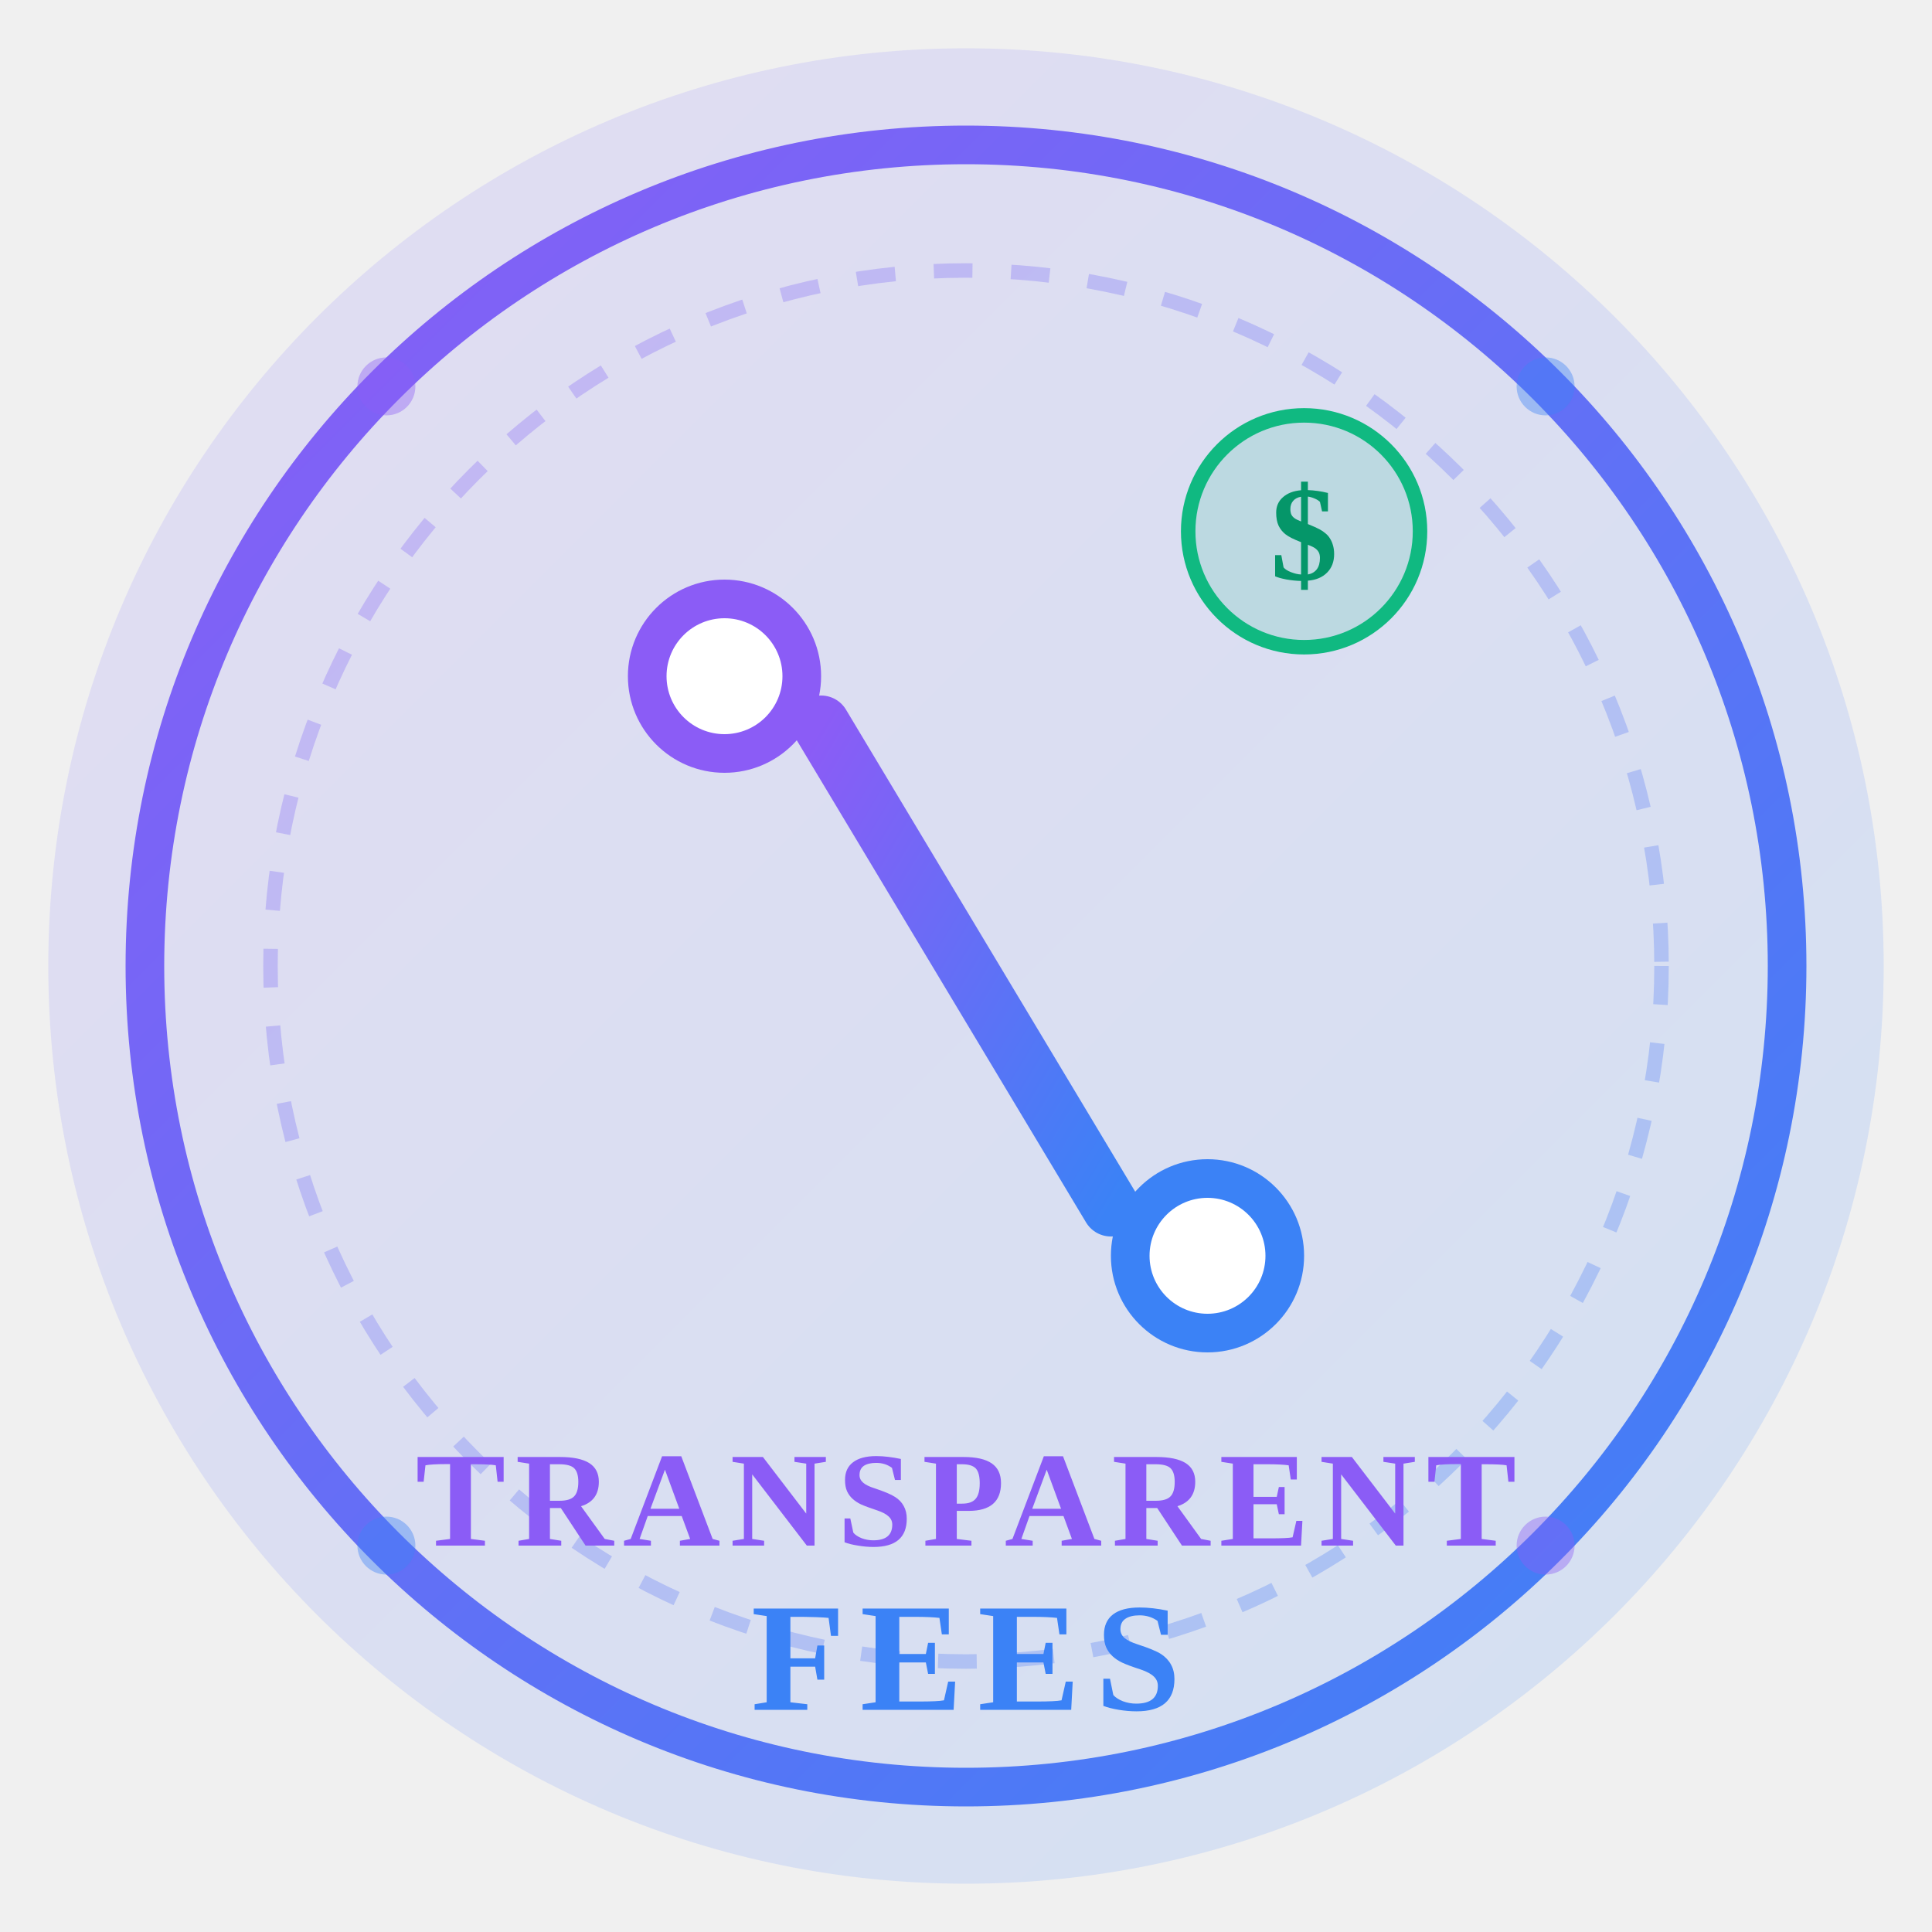
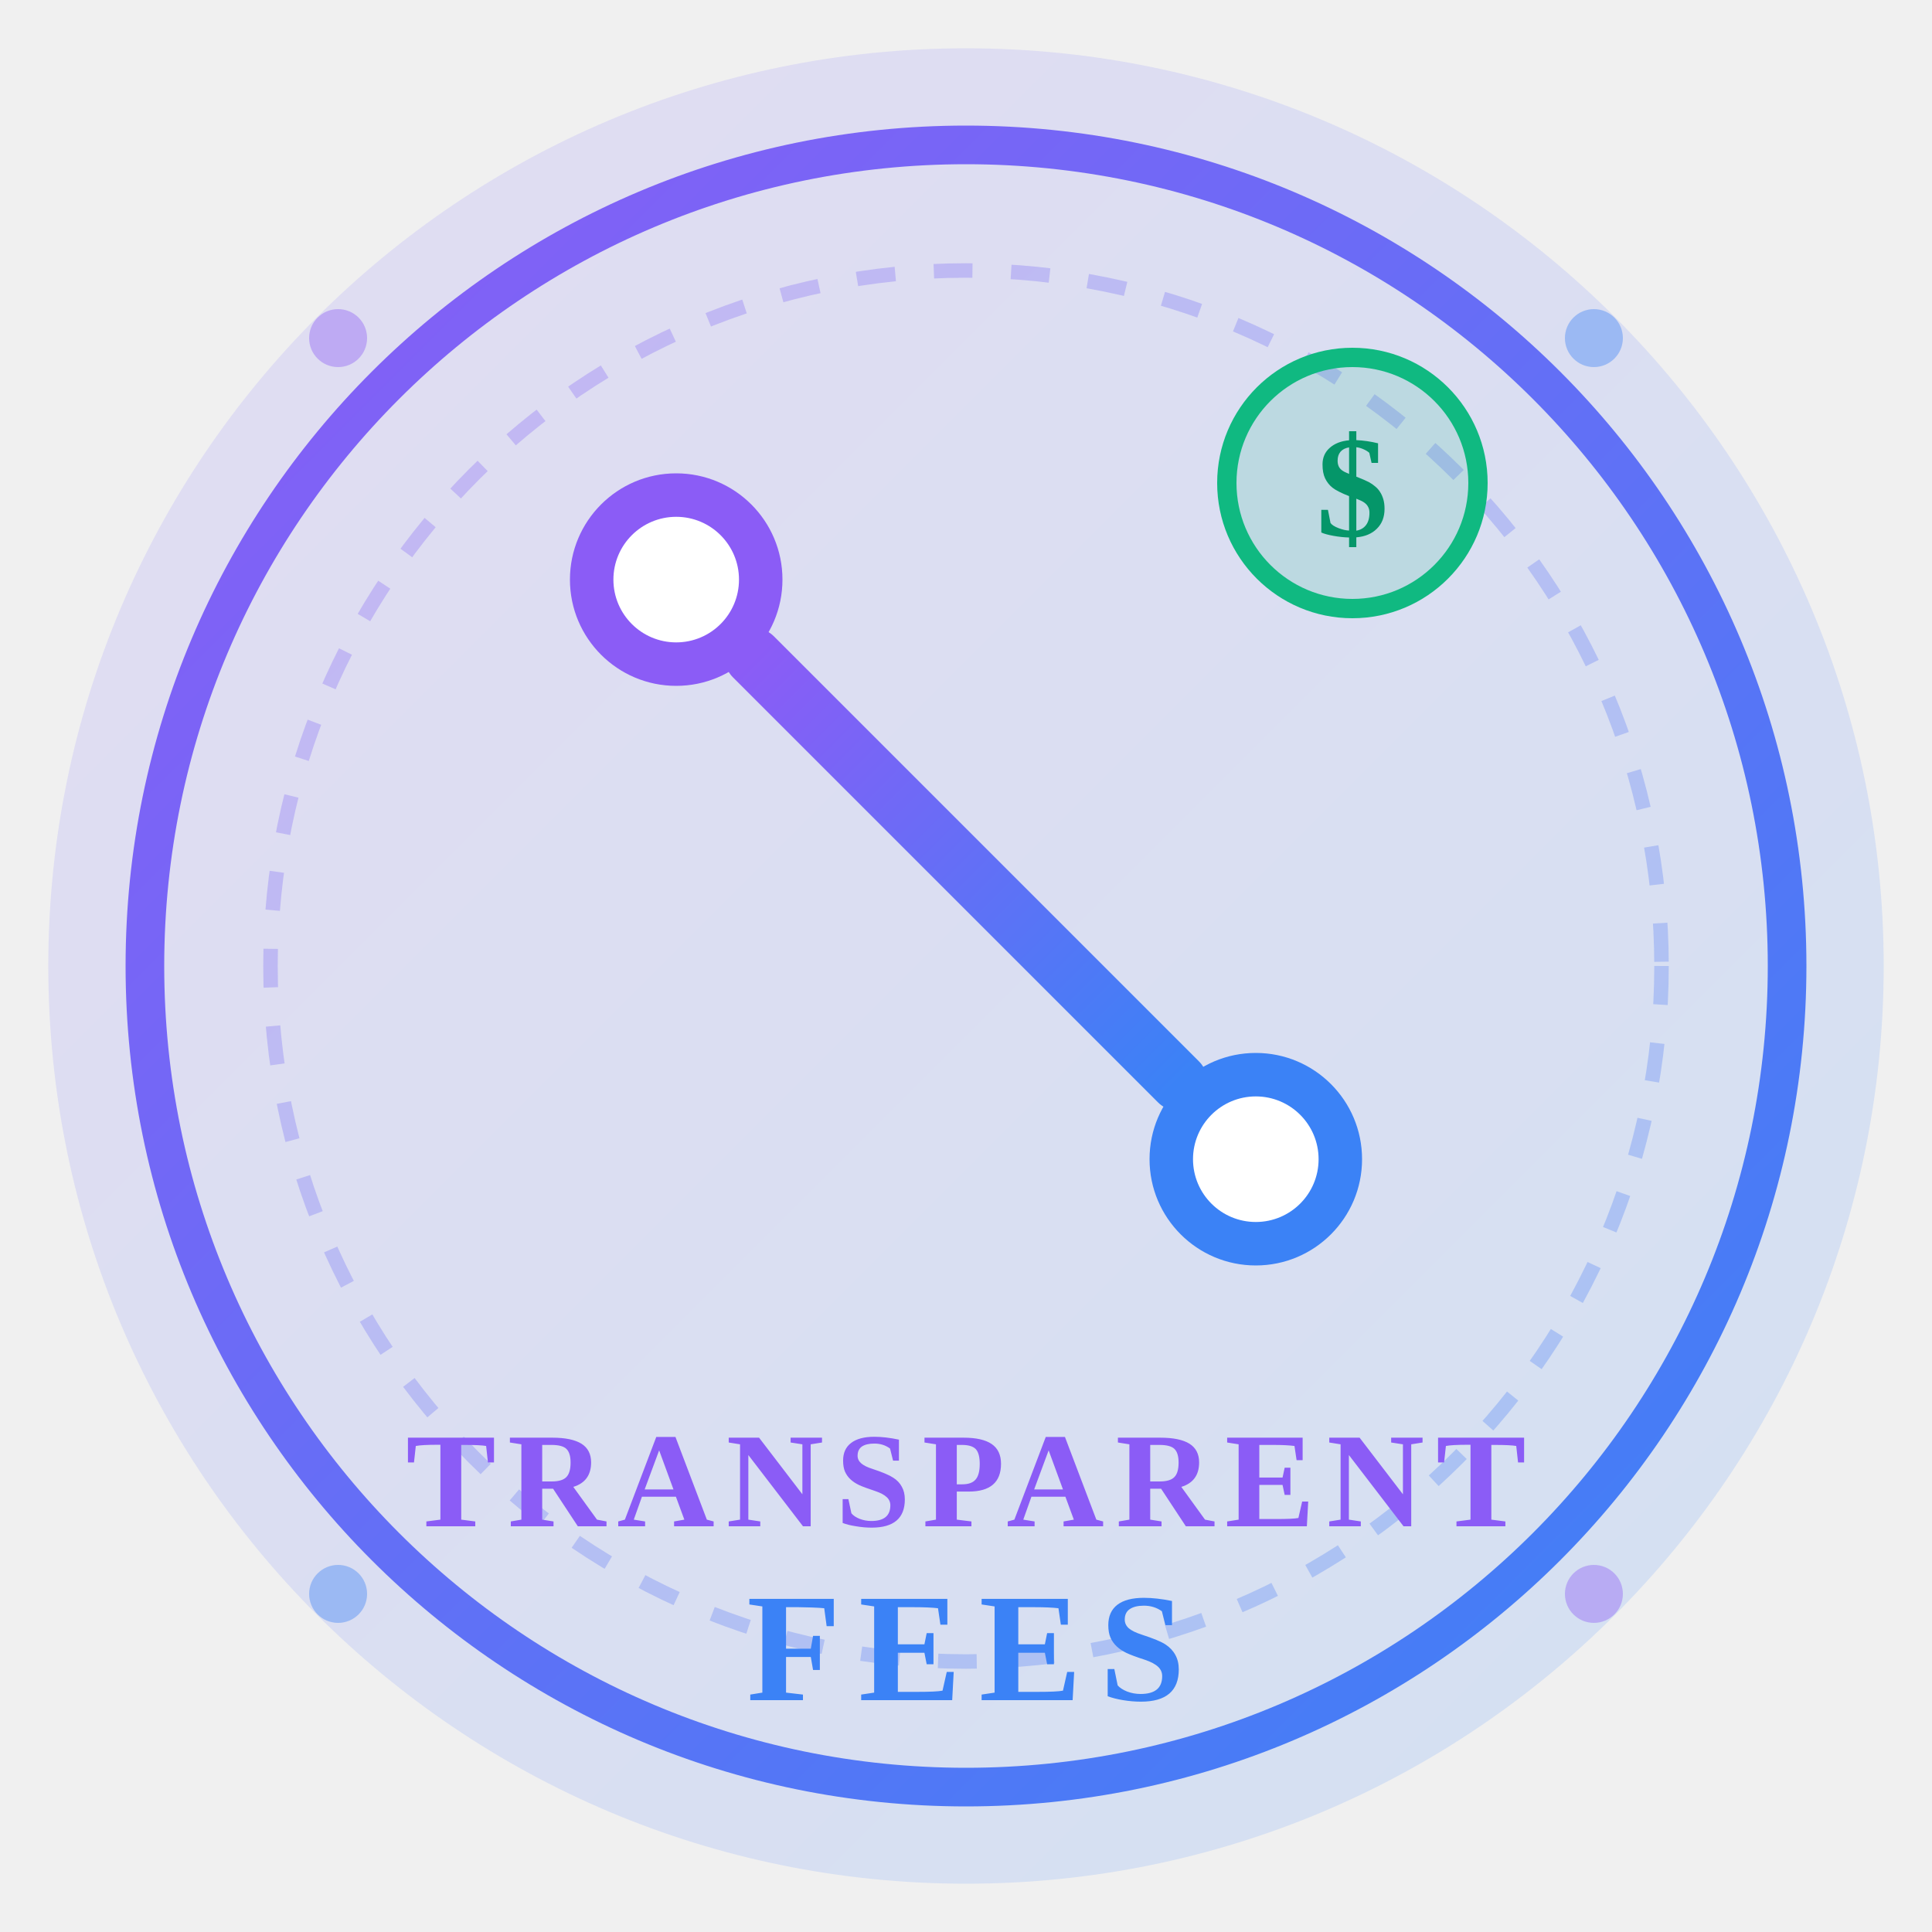
<svg xmlns="http://www.w3.org/2000/svg" viewBox="0 0 200 200">
  <defs>
    <linearGradient id="purpleBlueGrad" x1="0%" y1="0%" x2="100%" y2="100%">
      <stop offset="0%" style="stop-color:#8B5CF6;stop-opacity:1" />
      <stop offset="100%" style="stop-color:#3B82F6;stop-opacity:1" />
    </linearGradient>
    <linearGradient id="lightGrad" x1="0%" y1="0%" x2="100%" y2="100%">
      <stop offset="0%" style="stop-color:#A78BFA;stop-opacity:0.2" />
      <stop offset="100%" style="stop-color:#60A5FA;stop-opacity:0.2" />
    </linearGradient>
  </defs>
  <circle cx="100" cy="100" r="95" fill="url(#lightGrad)" />
  <circle cx="100" cy="100" r="85" fill="none" stroke="url(#purpleBlueGrad)" stroke-width="4" />
  <circle cx="100" cy="100" r="72" fill="none" stroke="url(#purpleBlueGrad)" stroke-width="1.5" opacity="0.3" stroke-dasharray="4,4" />
  <g id="percentSymbol">
-     <circle cx="75" cy="70" r="10" fill="#8B5CF6" />
-     <circle cx="75" cy="70" r="6" fill="white" />
-     <line x1="85" y1="75" x2="115" y2="125" stroke="url(#purpleBlueGrad)" stroke-width="6" stroke-linecap="round" />
-     <circle cx="125" cy="130" r="10" fill="#3B82F6" />
-     <circle cx="125" cy="130" r="6" fill="white" />
+     <circle cx="70" cy="60" r="11" fill="#8B5CF6" />
+     <circle cx="70" cy="60" r="6.5" fill="white" />
+     <line x1="78" y1="68" x2="122" y2="112" stroke="url(#purpleBlueGrad)" stroke-width="6" stroke-linecap="round" />
+     <circle cx="130" cy="120" r="11" fill="#3B82F6" />
+     <circle cx="130" cy="120" r="6.5" fill="white" />
  </g>
-   <g transform="translate(135, 55)">
-     <circle cx="0" cy="0" r="12" fill="#10B981" opacity="0.15" />
-     <circle cx="0" cy="0" r="12" fill="none" stroke="#10B981" stroke-width="1.5" />
-     <text x="0" y="5" text-anchor="middle" fill="#059669" font-size="14" font-weight="700">$</text>
+   <g transform="translate(140, 50)">
+     <circle cx="0" cy="0" r="13" fill="#10B981" opacity="0.15" />
+     <circle cx="0" cy="0" r="13" fill="none" stroke="#10B981" stroke-width="2" />
+     <text x="0" y="5.5" text-anchor="middle" fill="#059669" font-size="15" font-weight="700">$</text>
  </g>
-   <text x="100" y="160" text-anchor="middle" fill="#8B5CF6" font-size="14" font-weight="700" letter-spacing="1">TRANSPARENT</text>
-   <text x="100" y="177" text-anchor="middle" fill="#3B82F6" font-size="16" font-weight="800" letter-spacing="1.5">FEES</text>
+   <text x="100" y="158" text-anchor="middle" fill="#8B5CF6" font-size="14" font-weight="700" letter-spacing="1.2">TRANSPARENT</text>
+   <text x="100" y="176" text-anchor="middle" fill="#3B82F6" font-size="16" font-weight="800" letter-spacing="1.8">FEES</text>
  <g opacity="0.4">
-     <circle cx="40" cy="40" r="3" fill="#8B5CF6" />
-     <circle cx="160" cy="40" r="3" fill="#3B82F6" />
-     <circle cx="40" cy="160" r="3" fill="#3B82F6" />
-     <circle cx="160" cy="160" r="3" fill="#8B5CF6" />
+     <circle cx="35" cy="35" r="3" fill="#8B5CF6" />
+     <circle cx="165" cy="35" r="3" fill="#3B82F6" />
+     <circle cx="35" cy="165" r="3" fill="#3B82F6" />
+     <circle cx="165" cy="165" r="3" fill="#8B5CF6" />
  </g>
</svg>
